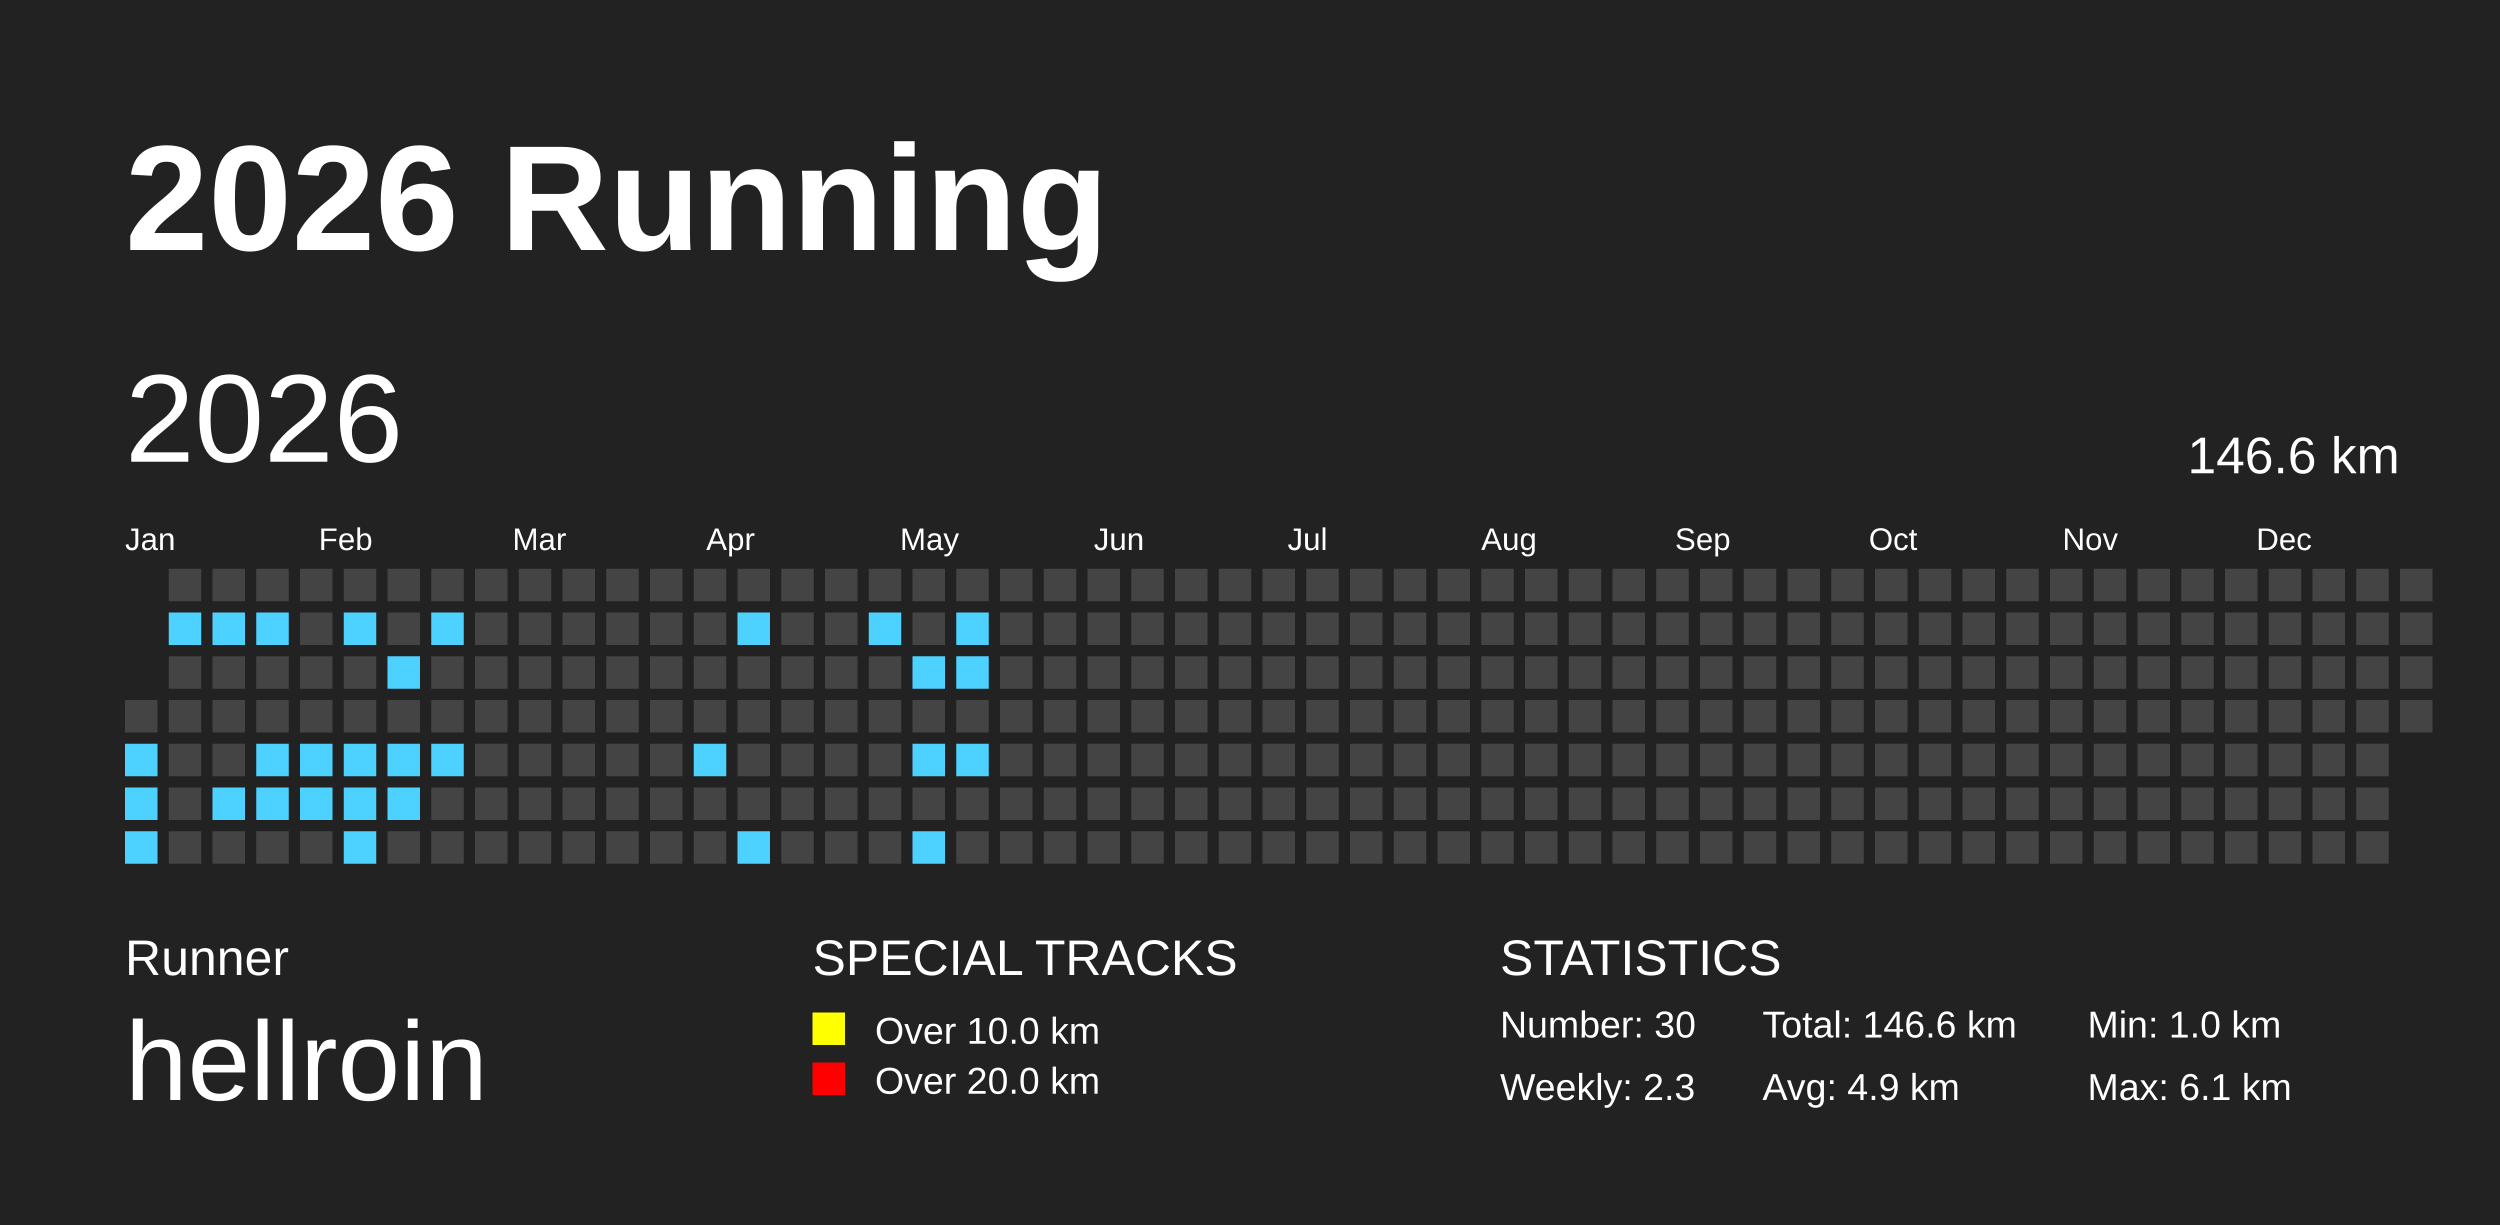
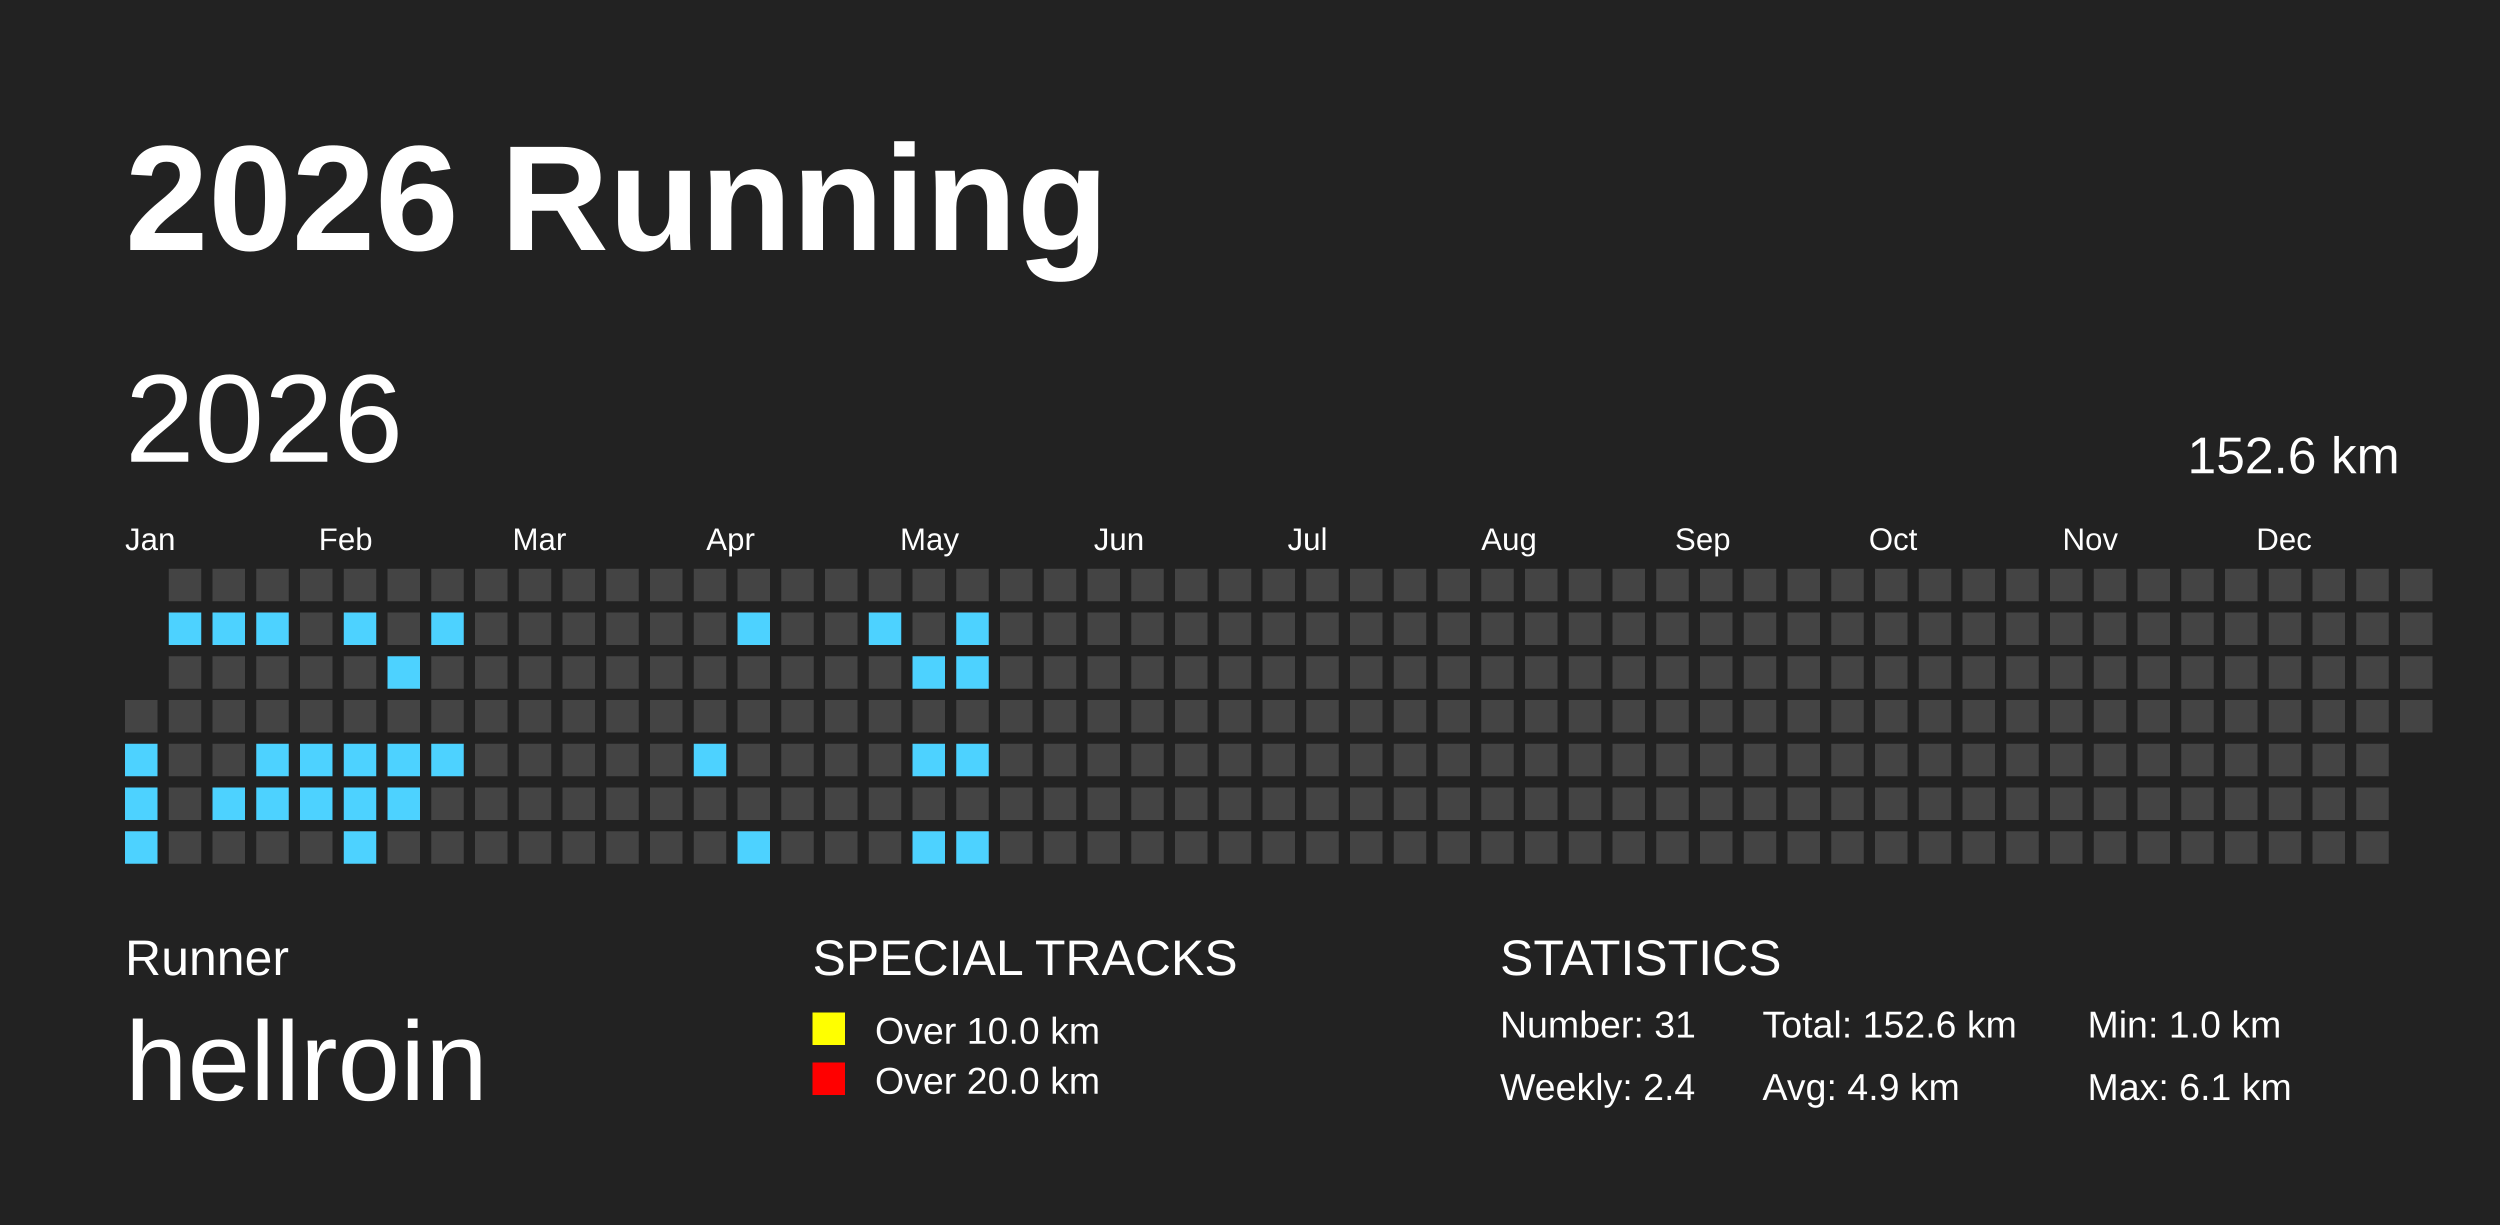
<svg xmlns="http://www.w3.org/2000/svg" baseProfile="full" height="98mm" version="1.1" viewBox="0,0,200,98" width="200mm">
  <defs />
  <rect fill="#222222" height="98" width="200" x="0" y="0" />
  <text fill="#FFFFFF" style="font-size:12px; font-family:Arial; font-weight:bold;" x="10" y="20">2026 Running</text>
  <text fill="#FFFFFF" style="font-size:4px; font-family:Arial" x="10" y="78">Runner</text>
  <text fill="#FFFFFF" style="font-size:9px; font-family:Arial" x="10" y="88">hellroin</text>
  <text fill="#FFFFFF" style="font-size:4px; font-family:Arial" x="65" y="78">SPECIAL TRACKS</text>
  <rect fill="yellow" height="2.6" width="2.6" x="65" y="81" />
  <text fill="#FFFFFF" style="font-size:3px; font-family:Arial" x="70" y="83.5">Over 10.0 km</text>
  <rect fill="red" height="2.6" width="2.6" x="65" y="85" />
  <text fill="#FFFFFF" style="font-size:3px; font-family:Arial" x="70" y="87.5">Over 20.0 km</text>
  <text fill="#FFFFFF" style="font-size:4px; font-family:Arial" x="120" y="78">STATISTICS</text>
-   <text fill="#FFFFFF" style="font-size:3px; font-family:Arial" x="120" y="83">Number: 30</text>
-   <text fill="#FFFFFF" style="font-size:3px; font-family:Arial" x="120" y="88">Weekly: 2.3</text>
-   <text fill="#FFFFFF" style="font-size:3px; font-family:Arial" x="141" y="83">Total: 146.6 km</text>
+   <text fill="#FFFFFF" style="font-size:3px; font-family:Arial" x="120" y="83">Number: 31</text>
+   <text fill="#FFFFFF" style="font-size:3px; font-family:Arial" x="120" y="88">Weekly: 2.4</text>
+   <text fill="#FFFFFF" style="font-size:3px; font-family:Arial" x="141" y="83">Total: 152.6 km</text>
  <text fill="#FFFFFF" style="font-size:3px; font-family:Arial" x="141" y="88">Avg: 4.9 km</text>
  <text fill="#FFFFFF" style="font-size:3px; font-family:Arial" x="167" y="83">Min: 1.0 km</text>
  <text fill="#FFFFFF" style="font-size:3px; font-family:Arial" x="167" y="88">Max: 6.1 km</text>
  <text dominant-baseline="hanging" fill="#FFFFFF" style="font-size:10.0px; font-family:Arial;" x="10" y="30">2026</text>
-   <text dominant-baseline="hanging" fill="#FFFFFF" style="font-size:4.125px; font-family:Arial;" x="175" y="35">146.6 km</text>
+   <text dominant-baseline="hanging" fill="#FFFFFF" style="font-size:4.125px; font-family:Arial;" x="175" y="35">152.6 km</text>
  <text fill="#FFFFFF" style="font-size:2.5px; font-family:Arial" x="10.0" y="44">Jan</text>
  <text fill="#FFFFFF" style="font-size:2.5px; font-family:Arial" x="25.5" y="44">Feb</text>
  <text fill="#FFFFFF" style="font-size:2.5px; font-family:Arial" x="41.0" y="44">Mar</text>
  <text fill="#FFFFFF" style="font-size:2.5px; font-family:Arial" x="56.5" y="44">Apr</text>
  <text fill="#FFFFFF" style="font-size:2.5px; font-family:Arial" x="72.0" y="44">May</text>
  <text fill="#FFFFFF" style="font-size:2.5px; font-family:Arial" x="87.5" y="44">Jun</text>
  <text fill="#FFFFFF" style="font-size:2.5px; font-family:Arial" x="103.0" y="44">Jul</text>
  <text fill="#FFFFFF" style="font-size:2.5px; font-family:Arial" x="118.5" y="44">Aug</text>
  <text fill="#FFFFFF" style="font-size:2.5px; font-family:Arial" x="134.0" y="44">Sep</text>
  <text fill="#FFFFFF" style="font-size:2.5px; font-family:Arial" x="149.5" y="44">Oct</text>
  <text fill="#FFFFFF" style="font-size:2.5px; font-family:Arial" x="165.0" y="44">Nov</text>
  <text fill="#FFFFFF" style="font-size:2.5px; font-family:Arial" x="180.5" y="44">Dec</text>
  <rect fill="#444444" height="2.6" width="2.6" x="10.0" y="56.0" />
  <rect fill="#4DD2FF" height="2.6" width="2.6" x="10.0" y="59.5" />
  <rect fill="#4DD2FF" height="2.6" width="2.6" x="10.0" y="63.0" />
  <rect fill="#4DD2FF" height="2.6" width="2.6" x="10.0" y="66.5" />
  <rect fill="#444444" height="2.6" width="2.6" x="13.5" y="45.5" />
  <rect fill="#4DD2FF" height="2.6" width="2.6" x="13.5" y="49.0" />
  <rect fill="#444444" height="2.6" width="2.6" x="13.5" y="52.5" />
  <rect fill="#444444" height="2.6" width="2.6" x="13.5" y="56.0" />
  <rect fill="#444444" height="2.6" width="2.6" x="13.5" y="59.5" />
  <rect fill="#444444" height="2.6" width="2.6" x="13.5" y="63.0" />
  <rect fill="#444444" height="2.6" width="2.6" x="13.5" y="66.5" />
  <rect fill="#444444" height="2.6" width="2.6" x="17.0" y="45.5" />
  <rect fill="#4DD2FF" height="2.6" width="2.6" x="17.0" y="49.0" />
  <rect fill="#444444" height="2.6" width="2.6" x="17.0" y="52.5" />
  <rect fill="#444444" height="2.6" width="2.6" x="17.0" y="56.0" />
  <rect fill="#444444" height="2.6" width="2.6" x="17.0" y="59.5" />
  <rect fill="#4DD2FF" height="2.6" width="2.6" x="17.0" y="63.0" />
  <rect fill="#444444" height="2.6" width="2.6" x="17.0" y="66.5" />
  <rect fill="#444444" height="2.6" width="2.6" x="20.5" y="45.5" />
  <rect fill="#4DD2FF" height="2.6" width="2.6" x="20.5" y="49.0" />
  <rect fill="#444444" height="2.6" width="2.6" x="20.5" y="52.5" />
  <rect fill="#444444" height="2.6" width="2.6" x="20.5" y="56.0" />
  <rect fill="#4DD2FF" height="2.6" width="2.6" x="20.5" y="59.5" />
  <rect fill="#4DD2FF" height="2.6" width="2.6" x="20.5" y="63.0" />
  <rect fill="#444444" height="2.6" width="2.6" x="20.5" y="66.5" />
  <rect fill="#444444" height="2.6" width="2.6" x="24.0" y="45.5" />
  <rect fill="#444444" height="2.6" width="2.6" x="24.0" y="49.0" />
  <rect fill="#444444" height="2.6" width="2.6" x="24.0" y="52.5" />
  <rect fill="#444444" height="2.6" width="2.6" x="24.0" y="56.0" />
  <rect fill="#4DD2FF" height="2.6" width="2.6" x="24.0" y="59.5" />
  <rect fill="#4DD2FF" height="2.6" width="2.6" x="24.0" y="63.0" />
  <rect fill="#444444" height="2.6" width="2.6" x="24.0" y="66.5" />
  <rect fill="#444444" height="2.6" width="2.6" x="27.5" y="45.5" />
  <rect fill="#4DD2FF" height="2.6" width="2.6" x="27.5" y="49.0" />
  <rect fill="#444444" height="2.6" width="2.6" x="27.5" y="52.5" />
  <rect fill="#444444" height="2.6" width="2.6" x="27.5" y="56.0" />
  <rect fill="#4DD2FF" height="2.6" width="2.6" x="27.5" y="59.5" />
  <rect fill="#4DD2FF" height="2.6" width="2.6" x="27.5" y="63.0" />
  <rect fill="#4DD2FF" height="2.6" width="2.6" x="27.5" y="66.5" />
  <rect fill="#444444" height="2.6" width="2.6" x="31.0" y="45.5" />
  <rect fill="#444444" height="2.6" width="2.6" x="31.0" y="49.0" />
  <rect fill="#4DD2FF" height="2.6" width="2.6" x="31.0" y="52.5" />
  <rect fill="#444444" height="2.6" width="2.6" x="31.0" y="56.0" />
  <rect fill="#4DD2FF" height="2.6" width="2.6" x="31.0" y="59.5" />
  <rect fill="#4DD2FF" height="2.6" width="2.6" x="31.0" y="63.0" />
  <rect fill="#444444" height="2.6" width="2.6" x="31.0" y="66.5" />
  <rect fill="#444444" height="2.6" width="2.6" x="34.5" y="45.5" />
  <rect fill="#4DD2FF" height="2.6" width="2.6" x="34.5" y="49.0" />
  <rect fill="#444444" height="2.6" width="2.6" x="34.5" y="52.5" />
  <rect fill="#444444" height="2.6" width="2.6" x="34.5" y="56.0" />
  <rect fill="#4DD2FF" height="2.6" width="2.6" x="34.5" y="59.5" />
  <rect fill="#444444" height="2.6" width="2.6" x="34.5" y="63.0" />
  <rect fill="#444444" height="2.6" width="2.6" x="34.5" y="66.5" />
  <rect fill="#444444" height="2.6" width="2.6" x="38.0" y="45.5" />
  <rect fill="#444444" height="2.6" width="2.6" x="38.0" y="49.0" />
  <rect fill="#444444" height="2.6" width="2.6" x="38.0" y="52.5" />
  <rect fill="#444444" height="2.6" width="2.6" x="38.0" y="56.0" />
  <rect fill="#444444" height="2.6" width="2.6" x="38.0" y="59.5" />
  <rect fill="#444444" height="2.6" width="2.6" x="38.0" y="63.0" />
  <rect fill="#444444" height="2.6" width="2.6" x="38.0" y="66.5" />
  <rect fill="#444444" height="2.6" width="2.6" x="41.5" y="45.5" />
  <rect fill="#444444" height="2.6" width="2.6" x="41.5" y="49.0" />
  <rect fill="#444444" height="2.6" width="2.6" x="41.5" y="52.5" />
  <rect fill="#444444" height="2.6" width="2.6" x="41.5" y="56.0" />
  <rect fill="#444444" height="2.6" width="2.6" x="41.5" y="59.5" />
  <rect fill="#444444" height="2.6" width="2.6" x="41.5" y="63.0" />
  <rect fill="#444444" height="2.6" width="2.6" x="41.5" y="66.5" />
  <rect fill="#444444" height="2.6" width="2.6" x="45.0" y="45.5" />
  <rect fill="#444444" height="2.6" width="2.6" x="45.0" y="49.0" />
  <rect fill="#444444" height="2.6" width="2.6" x="45.0" y="52.5" />
  <rect fill="#444444" height="2.6" width="2.6" x="45.0" y="56.0" />
  <rect fill="#444444" height="2.6" width="2.6" x="45.0" y="59.5" />
  <rect fill="#444444" height="2.6" width="2.6" x="45.0" y="63.0" />
  <rect fill="#444444" height="2.6" width="2.6" x="45.0" y="66.5" />
  <rect fill="#444444" height="2.6" width="2.6" x="48.5" y="45.5" />
  <rect fill="#444444" height="2.6" width="2.6" x="48.5" y="49.0" />
  <rect fill="#444444" height="2.6" width="2.6" x="48.5" y="52.5" />
  <rect fill="#444444" height="2.6" width="2.6" x="48.5" y="56.0" />
  <rect fill="#444444" height="2.6" width="2.6" x="48.5" y="59.5" />
  <rect fill="#444444" height="2.6" width="2.6" x="48.5" y="63.0" />
  <rect fill="#444444" height="2.6" width="2.6" x="48.5" y="66.5" />
  <rect fill="#444444" height="2.6" width="2.6" x="52.0" y="45.5" />
  <rect fill="#444444" height="2.6" width="2.6" x="52.0" y="49.0" />
  <rect fill="#444444" height="2.6" width="2.6" x="52.0" y="52.5" />
  <rect fill="#444444" height="2.6" width="2.6" x="52.0" y="56.0" />
  <rect fill="#444444" height="2.6" width="2.6" x="52.0" y="59.5" />
  <rect fill="#444444" height="2.6" width="2.6" x="52.0" y="63.0" />
  <rect fill="#444444" height="2.6" width="2.6" x="52.0" y="66.5" />
  <rect fill="#444444" height="2.6" width="2.6" x="55.5" y="45.5" />
  <rect fill="#444444" height="2.6" width="2.6" x="55.5" y="49.0" />
  <rect fill="#444444" height="2.6" width="2.6" x="55.5" y="52.5" />
  <rect fill="#444444" height="2.6" width="2.6" x="55.5" y="56.0" />
  <rect fill="#4DD2FF" height="2.6" width="2.6" x="55.5" y="59.5" />
  <rect fill="#444444" height="2.6" width="2.6" x="55.5" y="63.0" />
  <rect fill="#444444" height="2.6" width="2.6" x="55.5" y="66.5" />
  <rect fill="#444444" height="2.6" width="2.6" x="59.0" y="45.5" />
  <rect fill="#4DD2FF" height="2.6" width="2.6" x="59.0" y="49.0" />
  <rect fill="#444444" height="2.6" width="2.6" x="59.0" y="52.5" />
  <rect fill="#444444" height="2.6" width="2.6" x="59.0" y="56.0" />
  <rect fill="#444444" height="2.6" width="2.6" x="59.0" y="59.5" />
  <rect fill="#444444" height="2.6" width="2.6" x="59.0" y="63.0" />
  <rect fill="#4DD2FF" height="2.6" width="2.6" x="59.0" y="66.5" />
  <rect fill="#444444" height="2.6" width="2.6" x="62.5" y="45.5" />
  <rect fill="#444444" height="2.6" width="2.6" x="62.5" y="49.0" />
  <rect fill="#444444" height="2.6" width="2.6" x="62.5" y="52.5" />
  <rect fill="#444444" height="2.6" width="2.6" x="62.5" y="56.0" />
  <rect fill="#444444" height="2.6" width="2.6" x="62.5" y="59.5" />
  <rect fill="#444444" height="2.6" width="2.6" x="62.5" y="63.0" />
  <rect fill="#444444" height="2.6" width="2.6" x="62.5" y="66.5" />
  <rect fill="#444444" height="2.6" width="2.6" x="66.0" y="45.5" />
  <rect fill="#444444" height="2.6" width="2.6" x="66.0" y="49.0" />
  <rect fill="#444444" height="2.6" width="2.6" x="66.0" y="52.5" />
  <rect fill="#444444" height="2.6" width="2.6" x="66.0" y="56.0" />
  <rect fill="#444444" height="2.6" width="2.6" x="66.0" y="59.5" />
  <rect fill="#444444" height="2.6" width="2.6" x="66.0" y="63.0" />
  <rect fill="#444444" height="2.6" width="2.6" x="66.0" y="66.5" />
  <rect fill="#444444" height="2.6" width="2.6" x="69.5" y="45.5" />
  <rect fill="#4DD2FF" height="2.6" width="2.6" x="69.5" y="49.0" />
  <rect fill="#444444" height="2.6" width="2.6" x="69.5" y="52.5" />
  <rect fill="#444444" height="2.6" width="2.6" x="69.5" y="56.0" />
  <rect fill="#444444" height="2.6" width="2.6" x="69.5" y="59.5" />
  <rect fill="#444444" height="2.6" width="2.6" x="69.5" y="63.0" />
  <rect fill="#444444" height="2.6" width="2.6" x="69.5" y="66.5" />
  <rect fill="#444444" height="2.6" width="2.6" x="73.0" y="45.5" />
  <rect fill="#444444" height="2.6" width="2.6" x="73.0" y="49.0" />
  <rect fill="#4DD2FF" height="2.6" width="2.6" x="73.0" y="52.5" />
  <rect fill="#444444" height="2.6" width="2.6" x="73.0" y="56.0" />
  <rect fill="#4DD2FF" height="2.6" width="2.6" x="73.0" y="59.5" />
  <rect fill="#444444" height="2.6" width="2.6" x="73.0" y="63.0" />
  <rect fill="#4DD2FF" height="2.6" width="2.6" x="73.0" y="66.5" />
  <rect fill="#444444" height="2.6" width="2.6" x="76.5" y="45.5" />
  <rect fill="#4DD2FF" height="2.6" width="2.6" x="76.5" y="49.0" />
  <rect fill="#4DD2FF" height="2.6" width="2.6" x="76.5" y="52.5" />
  <rect fill="#444444" height="2.6" width="2.6" x="76.5" y="56.0" />
  <rect fill="#4DD2FF" height="2.6" width="2.6" x="76.5" y="59.5" />
  <rect fill="#444444" height="2.6" width="2.6" x="76.5" y="63.0" />
-   <rect fill="#444444" height="2.6" width="2.6" x="76.5" y="66.5" />
+   <rect fill="#4DD2FF" height="2.6" width="2.6" x="76.5" y="66.5" />
  <rect fill="#444444" height="2.6" width="2.6" x="80.0" y="45.5" />
  <rect fill="#444444" height="2.6" width="2.6" x="80.0" y="49.0" />
  <rect fill="#444444" height="2.6" width="2.6" x="80.0" y="52.5" />
  <rect fill="#444444" height="2.6" width="2.6" x="80.0" y="56.0" />
  <rect fill="#444444" height="2.6" width="2.6" x="80.0" y="59.5" />
  <rect fill="#444444" height="2.6" width="2.6" x="80.0" y="63.0" />
  <rect fill="#444444" height="2.6" width="2.6" x="80.0" y="66.5" />
  <rect fill="#444444" height="2.6" width="2.6" x="83.5" y="45.5" />
  <rect fill="#444444" height="2.6" width="2.6" x="83.5" y="49.0" />
  <rect fill="#444444" height="2.6" width="2.6" x="83.5" y="52.5" />
  <rect fill="#444444" height="2.6" width="2.6" x="83.5" y="56.0" />
  <rect fill="#444444" height="2.6" width="2.6" x="83.5" y="59.5" />
  <rect fill="#444444" height="2.6" width="2.6" x="83.5" y="63.0" />
  <rect fill="#444444" height="2.6" width="2.6" x="83.5" y="66.5" />
  <rect fill="#444444" height="2.6" width="2.6" x="87.0" y="45.5" />
  <rect fill="#444444" height="2.6" width="2.6" x="87.0" y="49.0" />
  <rect fill="#444444" height="2.6" width="2.6" x="87.0" y="52.5" />
  <rect fill="#444444" height="2.6" width="2.6" x="87.0" y="56.0" />
  <rect fill="#444444" height="2.6" width="2.6" x="87.0" y="59.5" />
  <rect fill="#444444" height="2.6" width="2.6" x="87.0" y="63.0" />
  <rect fill="#444444" height="2.6" width="2.6" x="87.0" y="66.5" />
  <rect fill="#444444" height="2.6" width="2.6" x="90.5" y="45.5" />
  <rect fill="#444444" height="2.6" width="2.6" x="90.5" y="49.0" />
  <rect fill="#444444" height="2.6" width="2.6" x="90.5" y="52.5" />
  <rect fill="#444444" height="2.6" width="2.6" x="90.5" y="56.0" />
  <rect fill="#444444" height="2.6" width="2.6" x="90.5" y="59.5" />
  <rect fill="#444444" height="2.6" width="2.6" x="90.5" y="63.0" />
  <rect fill="#444444" height="2.6" width="2.6" x="90.5" y="66.5" />
  <rect fill="#444444" height="2.6" width="2.6" x="94.0" y="45.5" />
  <rect fill="#444444" height="2.6" width="2.6" x="94.0" y="49.0" />
  <rect fill="#444444" height="2.6" width="2.6" x="94.0" y="52.5" />
  <rect fill="#444444" height="2.6" width="2.6" x="94.0" y="56.0" />
  <rect fill="#444444" height="2.6" width="2.6" x="94.0" y="59.5" />
  <rect fill="#444444" height="2.6" width="2.6" x="94.0" y="63.0" />
  <rect fill="#444444" height="2.6" width="2.6" x="94.0" y="66.5" />
  <rect fill="#444444" height="2.6" width="2.6" x="97.5" y="45.5" />
  <rect fill="#444444" height="2.6" width="2.6" x="97.5" y="49.0" />
  <rect fill="#444444" height="2.6" width="2.6" x="97.5" y="52.5" />
  <rect fill="#444444" height="2.6" width="2.6" x="97.5" y="56.0" />
  <rect fill="#444444" height="2.6" width="2.6" x="97.5" y="59.5" />
  <rect fill="#444444" height="2.6" width="2.6" x="97.5" y="63.0" />
  <rect fill="#444444" height="2.6" width="2.6" x="97.5" y="66.5" />
  <rect fill="#444444" height="2.6" width="2.6" x="101.0" y="45.5" />
  <rect fill="#444444" height="2.6" width="2.6" x="101.0" y="49.0" />
  <rect fill="#444444" height="2.6" width="2.6" x="101.0" y="52.5" />
  <rect fill="#444444" height="2.6" width="2.6" x="101.0" y="56.0" />
  <rect fill="#444444" height="2.6" width="2.6" x="101.0" y="59.5" />
  <rect fill="#444444" height="2.6" width="2.6" x="101.0" y="63.0" />
  <rect fill="#444444" height="2.6" width="2.6" x="101.0" y="66.5" />
  <rect fill="#444444" height="2.6" width="2.6" x="104.5" y="45.5" />
  <rect fill="#444444" height="2.6" width="2.6" x="104.5" y="49.0" />
  <rect fill="#444444" height="2.6" width="2.6" x="104.5" y="52.5" />
  <rect fill="#444444" height="2.6" width="2.6" x="104.5" y="56.0" />
  <rect fill="#444444" height="2.6" width="2.6" x="104.5" y="59.5" />
  <rect fill="#444444" height="2.6" width="2.6" x="104.5" y="63.0" />
  <rect fill="#444444" height="2.6" width="2.6" x="104.5" y="66.5" />
  <rect fill="#444444" height="2.6" width="2.6" x="108.0" y="45.5" />
  <rect fill="#444444" height="2.6" width="2.6" x="108.0" y="49.0" />
  <rect fill="#444444" height="2.6" width="2.6" x="108.0" y="52.5" />
  <rect fill="#444444" height="2.6" width="2.6" x="108.0" y="56.0" />
  <rect fill="#444444" height="2.6" width="2.6" x="108.0" y="59.5" />
  <rect fill="#444444" height="2.6" width="2.6" x="108.0" y="63.0" />
  <rect fill="#444444" height="2.6" width="2.6" x="108.0" y="66.5" />
  <rect fill="#444444" height="2.6" width="2.6" x="111.5" y="45.5" />
  <rect fill="#444444" height="2.6" width="2.6" x="111.5" y="49.0" />
  <rect fill="#444444" height="2.6" width="2.6" x="111.5" y="52.5" />
  <rect fill="#444444" height="2.6" width="2.6" x="111.5" y="56.0" />
  <rect fill="#444444" height="2.6" width="2.6" x="111.5" y="59.5" />
  <rect fill="#444444" height="2.6" width="2.6" x="111.5" y="63.0" />
  <rect fill="#444444" height="2.6" width="2.6" x="111.5" y="66.5" />
  <rect fill="#444444" height="2.6" width="2.6" x="115.0" y="45.5" />
  <rect fill="#444444" height="2.6" width="2.6" x="115.0" y="49.0" />
  <rect fill="#444444" height="2.6" width="2.6" x="115.0" y="52.5" />
  <rect fill="#444444" height="2.6" width="2.6" x="115.0" y="56.0" />
  <rect fill="#444444" height="2.6" width="2.6" x="115.0" y="59.5" />
  <rect fill="#444444" height="2.6" width="2.6" x="115.0" y="63.0" />
  <rect fill="#444444" height="2.6" width="2.6" x="115.0" y="66.5" />
  <rect fill="#444444" height="2.6" width="2.6" x="118.5" y="45.5" />
  <rect fill="#444444" height="2.6" width="2.6" x="118.5" y="49.0" />
  <rect fill="#444444" height="2.6" width="2.6" x="118.5" y="52.5" />
  <rect fill="#444444" height="2.6" width="2.6" x="118.5" y="56.0" />
  <rect fill="#444444" height="2.6" width="2.6" x="118.5" y="59.5" />
  <rect fill="#444444" height="2.6" width="2.6" x="118.5" y="63.0" />
  <rect fill="#444444" height="2.6" width="2.6" x="118.5" y="66.5" />
  <rect fill="#444444" height="2.6" width="2.6" x="122.0" y="45.5" />
  <rect fill="#444444" height="2.6" width="2.6" x="122.0" y="49.0" />
  <rect fill="#444444" height="2.6" width="2.6" x="122.0" y="52.5" />
  <rect fill="#444444" height="2.6" width="2.6" x="122.0" y="56.0" />
  <rect fill="#444444" height="2.6" width="2.6" x="122.0" y="59.5" />
  <rect fill="#444444" height="2.6" width="2.6" x="122.0" y="63.0" />
  <rect fill="#444444" height="2.6" width="2.6" x="122.0" y="66.5" />
  <rect fill="#444444" height="2.6" width="2.6" x="125.5" y="45.5" />
  <rect fill="#444444" height="2.6" width="2.6" x="125.5" y="49.0" />
  <rect fill="#444444" height="2.6" width="2.6" x="125.5" y="52.5" />
  <rect fill="#444444" height="2.6" width="2.6" x="125.5" y="56.0" />
  <rect fill="#444444" height="2.6" width="2.6" x="125.5" y="59.5" />
  <rect fill="#444444" height="2.6" width="2.6" x="125.5" y="63.0" />
  <rect fill="#444444" height="2.6" width="2.6" x="125.5" y="66.5" />
  <rect fill="#444444" height="2.6" width="2.6" x="129.0" y="45.5" />
  <rect fill="#444444" height="2.6" width="2.6" x="129.0" y="49.0" />
  <rect fill="#444444" height="2.6" width="2.6" x="129.0" y="52.5" />
  <rect fill="#444444" height="2.6" width="2.6" x="129.0" y="56.0" />
  <rect fill="#444444" height="2.6" width="2.6" x="129.0" y="59.5" />
  <rect fill="#444444" height="2.6" width="2.6" x="129.0" y="63.0" />
  <rect fill="#444444" height="2.6" width="2.6" x="129.0" y="66.5" />
  <rect fill="#444444" height="2.6" width="2.6" x="132.5" y="45.5" />
  <rect fill="#444444" height="2.6" width="2.6" x="132.5" y="49.0" />
  <rect fill="#444444" height="2.6" width="2.6" x="132.5" y="52.5" />
  <rect fill="#444444" height="2.6" width="2.6" x="132.5" y="56.0" />
  <rect fill="#444444" height="2.6" width="2.6" x="132.5" y="59.5" />
  <rect fill="#444444" height="2.6" width="2.6" x="132.5" y="63.0" />
  <rect fill="#444444" height="2.6" width="2.6" x="132.5" y="66.5" />
  <rect fill="#444444" height="2.6" width="2.6" x="136.0" y="45.5" />
  <rect fill="#444444" height="2.6" width="2.6" x="136.0" y="49.0" />
  <rect fill="#444444" height="2.6" width="2.6" x="136.0" y="52.5" />
  <rect fill="#444444" height="2.6" width="2.6" x="136.0" y="56.0" />
  <rect fill="#444444" height="2.6" width="2.6" x="136.0" y="59.5" />
  <rect fill="#444444" height="2.6" width="2.6" x="136.0" y="63.0" />
  <rect fill="#444444" height="2.6" width="2.6" x="136.0" y="66.5" />
  <rect fill="#444444" height="2.6" width="2.6" x="139.5" y="45.5" />
  <rect fill="#444444" height="2.6" width="2.6" x="139.5" y="49.0" />
  <rect fill="#444444" height="2.6" width="2.6" x="139.5" y="52.5" />
  <rect fill="#444444" height="2.6" width="2.6" x="139.5" y="56.0" />
  <rect fill="#444444" height="2.6" width="2.6" x="139.5" y="59.5" />
  <rect fill="#444444" height="2.6" width="2.6" x="139.5" y="63.0" />
  <rect fill="#444444" height="2.6" width="2.6" x="139.5" y="66.5" />
  <rect fill="#444444" height="2.6" width="2.6" x="143.0" y="45.5" />
  <rect fill="#444444" height="2.6" width="2.6" x="143.0" y="49.0" />
  <rect fill="#444444" height="2.6" width="2.6" x="143.0" y="52.5" />
  <rect fill="#444444" height="2.6" width="2.6" x="143.0" y="56.0" />
  <rect fill="#444444" height="2.6" width="2.6" x="143.0" y="59.5" />
  <rect fill="#444444" height="2.6" width="2.6" x="143.0" y="63.0" />
  <rect fill="#444444" height="2.6" width="2.6" x="143.0" y="66.5" />
  <rect fill="#444444" height="2.6" width="2.6" x="146.5" y="45.5" />
  <rect fill="#444444" height="2.6" width="2.6" x="146.5" y="49.0" />
  <rect fill="#444444" height="2.6" width="2.6" x="146.5" y="52.5" />
  <rect fill="#444444" height="2.6" width="2.6" x="146.5" y="56.0" />
  <rect fill="#444444" height="2.6" width="2.6" x="146.5" y="59.5" />
  <rect fill="#444444" height="2.6" width="2.6" x="146.5" y="63.0" />
  <rect fill="#444444" height="2.6" width="2.6" x="146.5" y="66.5" />
  <rect fill="#444444" height="2.6" width="2.6" x="150.0" y="45.5" />
  <rect fill="#444444" height="2.6" width="2.6" x="150.0" y="49.0" />
  <rect fill="#444444" height="2.6" width="2.6" x="150.0" y="52.5" />
  <rect fill="#444444" height="2.6" width="2.6" x="150.0" y="56.0" />
  <rect fill="#444444" height="2.6" width="2.6" x="150.0" y="59.5" />
  <rect fill="#444444" height="2.6" width="2.6" x="150.0" y="63.0" />
  <rect fill="#444444" height="2.6" width="2.6" x="150.0" y="66.5" />
  <rect fill="#444444" height="2.6" width="2.6" x="153.5" y="45.5" />
  <rect fill="#444444" height="2.6" width="2.6" x="153.5" y="49.0" />
  <rect fill="#444444" height="2.6" width="2.6" x="153.5" y="52.5" />
  <rect fill="#444444" height="2.6" width="2.6" x="153.5" y="56.0" />
  <rect fill="#444444" height="2.6" width="2.6" x="153.5" y="59.5" />
  <rect fill="#444444" height="2.6" width="2.6" x="153.5" y="63.0" />
  <rect fill="#444444" height="2.6" width="2.6" x="153.5" y="66.5" />
  <rect fill="#444444" height="2.6" width="2.6" x="157.0" y="45.5" />
  <rect fill="#444444" height="2.6" width="2.6" x="157.0" y="49.0" />
  <rect fill="#444444" height="2.6" width="2.6" x="157.0" y="52.5" />
  <rect fill="#444444" height="2.6" width="2.6" x="157.0" y="56.0" />
  <rect fill="#444444" height="2.6" width="2.6" x="157.0" y="59.5" />
  <rect fill="#444444" height="2.6" width="2.6" x="157.0" y="63.0" />
  <rect fill="#444444" height="2.6" width="2.6" x="157.0" y="66.5" />
  <rect fill="#444444" height="2.6" width="2.6" x="160.5" y="45.5" />
  <rect fill="#444444" height="2.6" width="2.6" x="160.5" y="49.0" />
  <rect fill="#444444" height="2.6" width="2.6" x="160.5" y="52.5" />
  <rect fill="#444444" height="2.6" width="2.6" x="160.5" y="56.0" />
  <rect fill="#444444" height="2.6" width="2.6" x="160.5" y="59.5" />
  <rect fill="#444444" height="2.6" width="2.6" x="160.5" y="63.0" />
  <rect fill="#444444" height="2.6" width="2.6" x="160.5" y="66.5" />
  <rect fill="#444444" height="2.6" width="2.6" x="164.0" y="45.5" />
  <rect fill="#444444" height="2.6" width="2.6" x="164.0" y="49.0" />
  <rect fill="#444444" height="2.6" width="2.6" x="164.0" y="52.5" />
  <rect fill="#444444" height="2.6" width="2.6" x="164.0" y="56.0" />
  <rect fill="#444444" height="2.6" width="2.6" x="164.0" y="59.5" />
  <rect fill="#444444" height="2.6" width="2.6" x="164.0" y="63.0" />
  <rect fill="#444444" height="2.6" width="2.6" x="164.0" y="66.5" />
  <rect fill="#444444" height="2.6" width="2.6" x="167.5" y="45.5" />
  <rect fill="#444444" height="2.6" width="2.6" x="167.5" y="49.0" />
  <rect fill="#444444" height="2.6" width="2.6" x="167.5" y="52.5" />
  <rect fill="#444444" height="2.6" width="2.6" x="167.5" y="56.0" />
  <rect fill="#444444" height="2.6" width="2.6" x="167.5" y="59.5" />
  <rect fill="#444444" height="2.6" width="2.6" x="167.5" y="63.0" />
  <rect fill="#444444" height="2.6" width="2.6" x="167.5" y="66.5" />
  <rect fill="#444444" height="2.6" width="2.6" x="171.0" y="45.5" />
  <rect fill="#444444" height="2.6" width="2.6" x="171.0" y="49.0" />
  <rect fill="#444444" height="2.6" width="2.6" x="171.0" y="52.5" />
  <rect fill="#444444" height="2.6" width="2.6" x="171.0" y="56.0" />
  <rect fill="#444444" height="2.6" width="2.6" x="171.0" y="59.5" />
  <rect fill="#444444" height="2.6" width="2.6" x="171.0" y="63.0" />
  <rect fill="#444444" height="2.6" width="2.6" x="171.0" y="66.5" />
  <rect fill="#444444" height="2.6" width="2.6" x="174.5" y="45.5" />
  <rect fill="#444444" height="2.6" width="2.6" x="174.5" y="49.0" />
  <rect fill="#444444" height="2.6" width="2.6" x="174.5" y="52.5" />
  <rect fill="#444444" height="2.6" width="2.6" x="174.5" y="56.0" />
  <rect fill="#444444" height="2.6" width="2.6" x="174.5" y="59.5" />
  <rect fill="#444444" height="2.6" width="2.6" x="174.5" y="63.0" />
  <rect fill="#444444" height="2.6" width="2.6" x="174.5" y="66.5" />
  <rect fill="#444444" height="2.6" width="2.6" x="178.0" y="45.5" />
  <rect fill="#444444" height="2.6" width="2.6" x="178.0" y="49.0" />
  <rect fill="#444444" height="2.6" width="2.6" x="178.0" y="52.5" />
  <rect fill="#444444" height="2.6" width="2.6" x="178.0" y="56.0" />
  <rect fill="#444444" height="2.6" width="2.6" x="178.0" y="59.5" />
  <rect fill="#444444" height="2.6" width="2.6" x="178.0" y="63.0" />
  <rect fill="#444444" height="2.6" width="2.6" x="178.0" y="66.5" />
  <rect fill="#444444" height="2.6" width="2.6" x="181.5" y="45.5" />
  <rect fill="#444444" height="2.6" width="2.6" x="181.5" y="49.0" />
  <rect fill="#444444" height="2.6" width="2.6" x="181.5" y="52.5" />
  <rect fill="#444444" height="2.6" width="2.6" x="181.5" y="56.0" />
  <rect fill="#444444" height="2.6" width="2.6" x="181.5" y="59.5" />
  <rect fill="#444444" height="2.6" width="2.6" x="181.5" y="63.0" />
  <rect fill="#444444" height="2.6" width="2.6" x="181.5" y="66.5" />
  <rect fill="#444444" height="2.6" width="2.6" x="185.0" y="45.5" />
  <rect fill="#444444" height="2.6" width="2.6" x="185.0" y="49.0" />
  <rect fill="#444444" height="2.6" width="2.6" x="185.0" y="52.5" />
  <rect fill="#444444" height="2.6" width="2.6" x="185.0" y="56.0" />
  <rect fill="#444444" height="2.6" width="2.6" x="185.0" y="59.5" />
  <rect fill="#444444" height="2.6" width="2.6" x="185.0" y="63.0" />
  <rect fill="#444444" height="2.6" width="2.6" x="185.0" y="66.5" />
  <rect fill="#444444" height="2.6" width="2.6" x="188.5" y="45.5" />
  <rect fill="#444444" height="2.6" width="2.6" x="188.5" y="49.0" />
  <rect fill="#444444" height="2.6" width="2.6" x="188.5" y="52.5" />
  <rect fill="#444444" height="2.6" width="2.6" x="188.5" y="56.0" />
  <rect fill="#444444" height="2.6" width="2.6" x="188.5" y="59.5" />
  <rect fill="#444444" height="2.6" width="2.6" x="188.5" y="63.0" />
  <rect fill="#444444" height="2.6" width="2.6" x="188.5" y="66.5" />
  <rect fill="#444444" height="2.6" width="2.6" x="192.0" y="45.5" />
  <rect fill="#444444" height="2.6" width="2.6" x="192.0" y="49.0" />
  <rect fill="#444444" height="2.6" width="2.6" x="192.0" y="52.5" />
  <rect fill="#444444" height="2.6" width="2.6" x="192.0" y="56.0" />
</svg>
